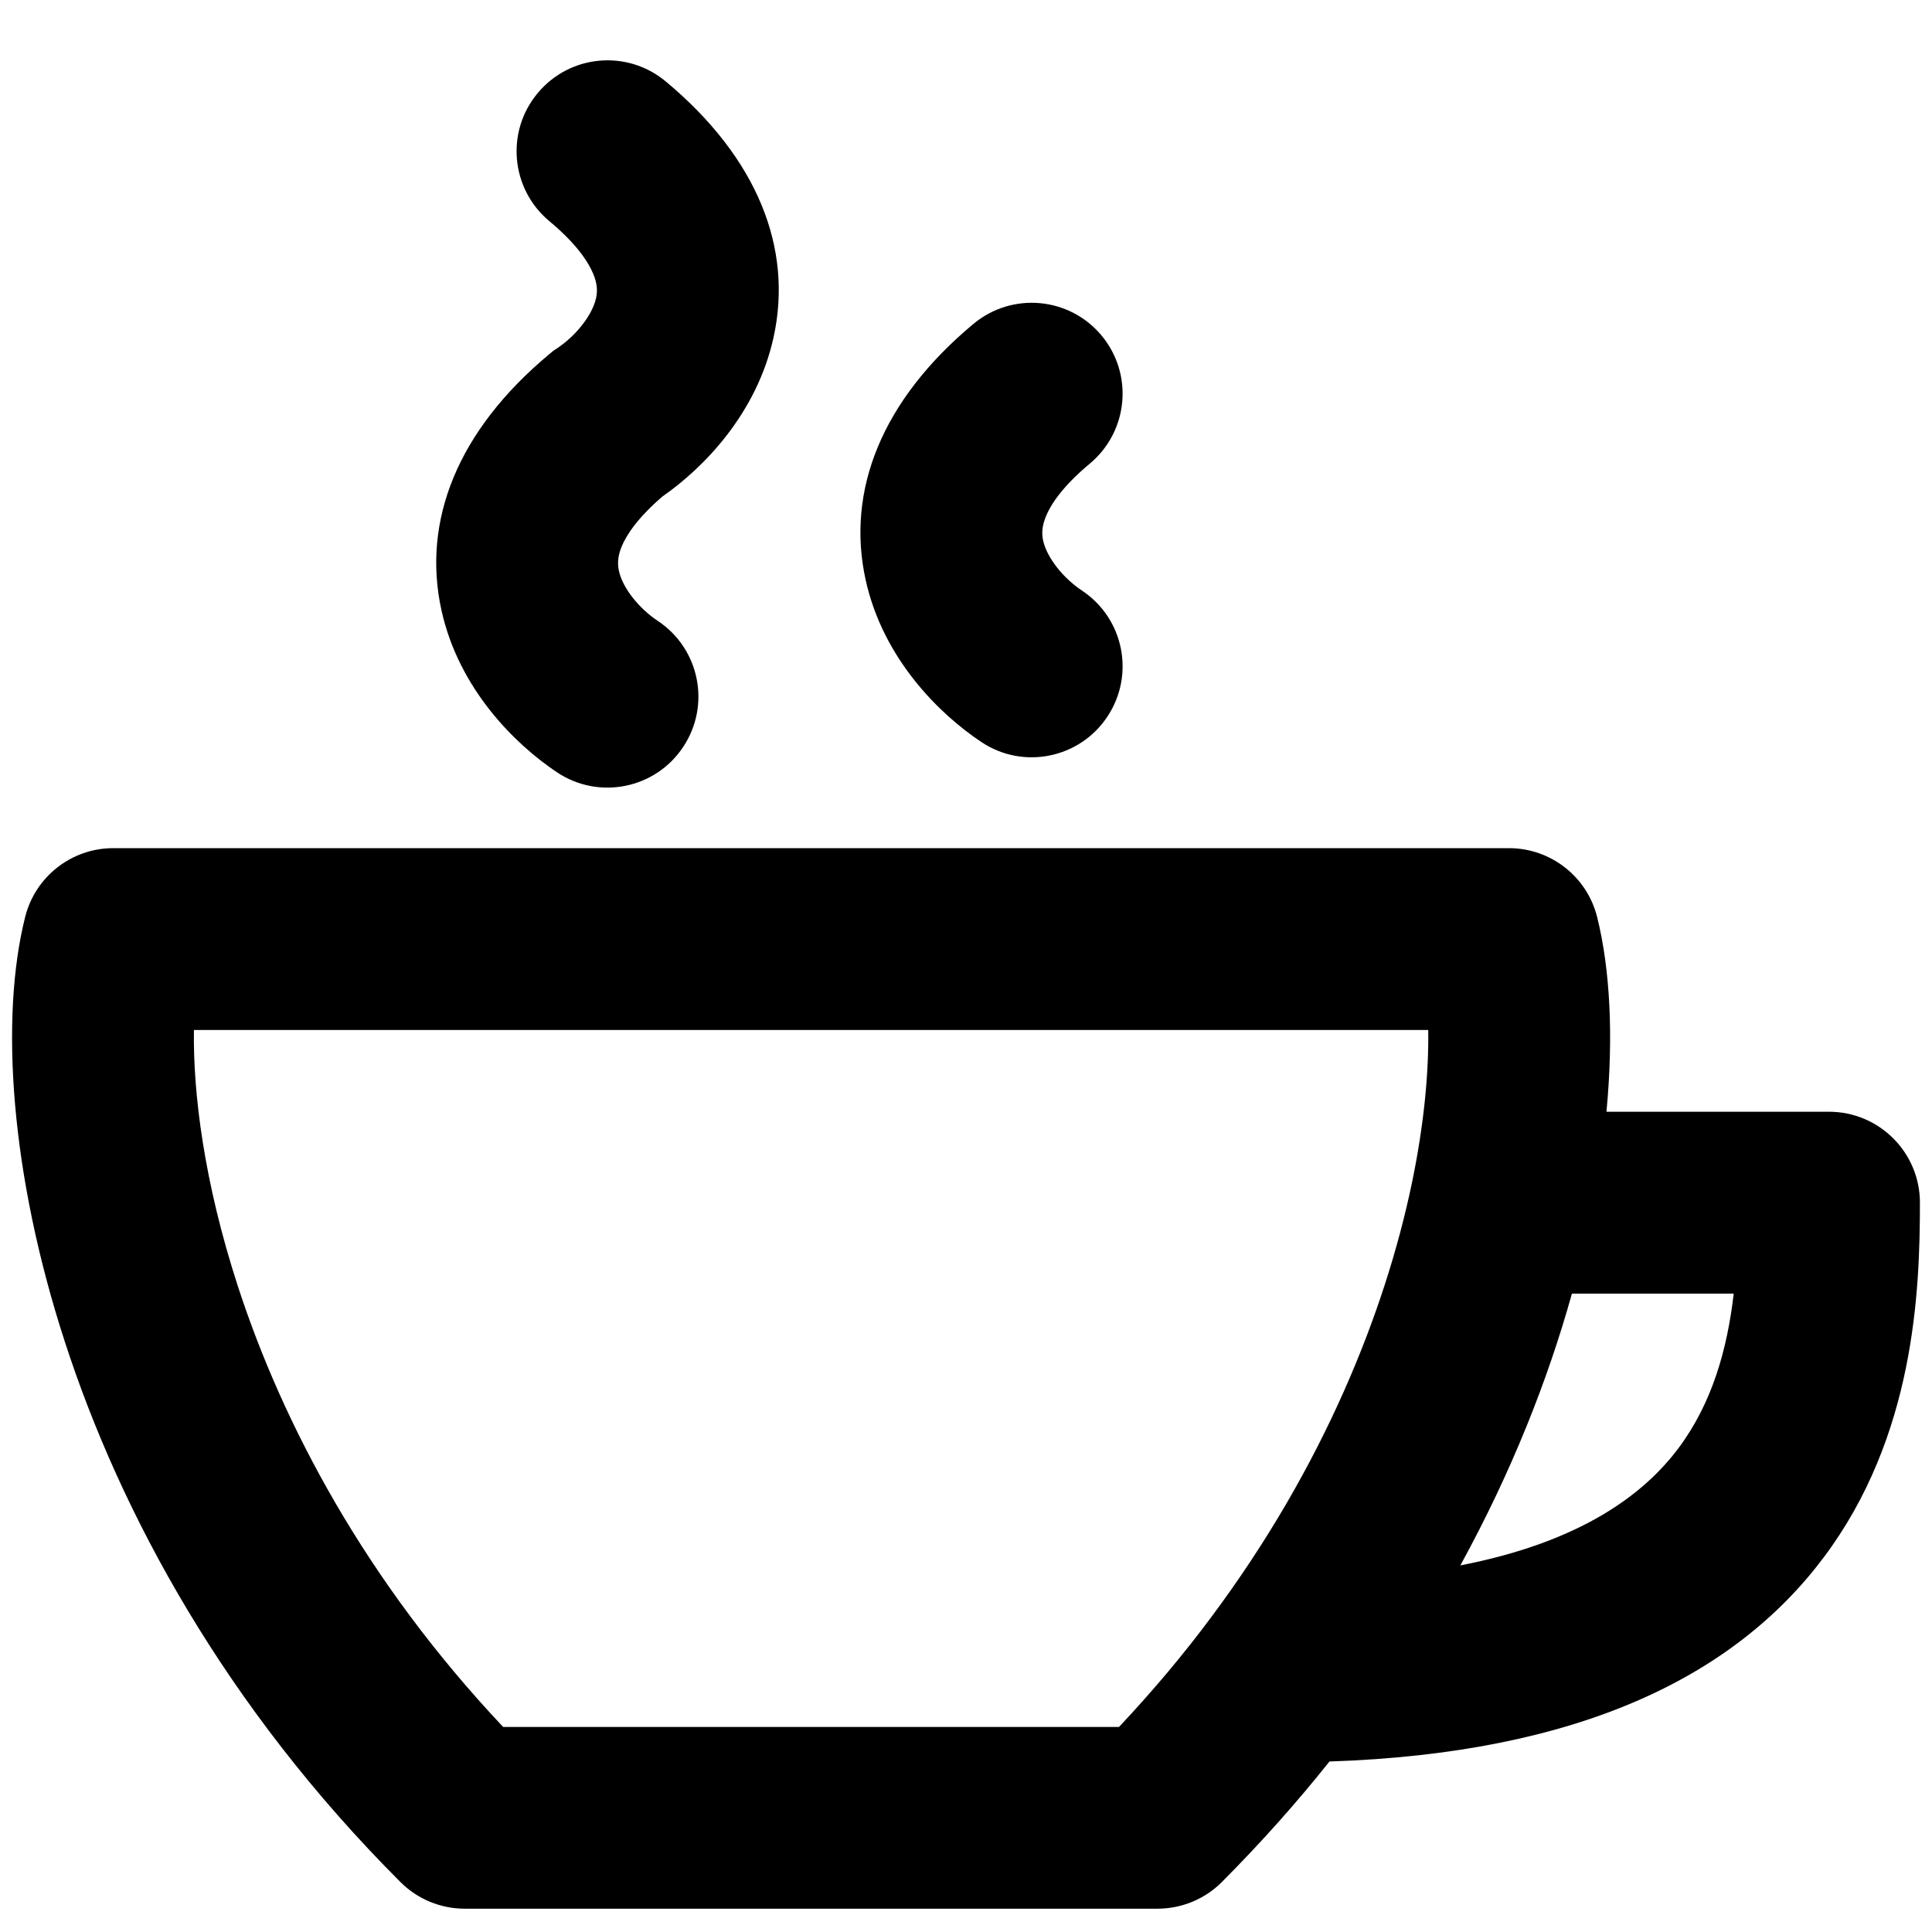
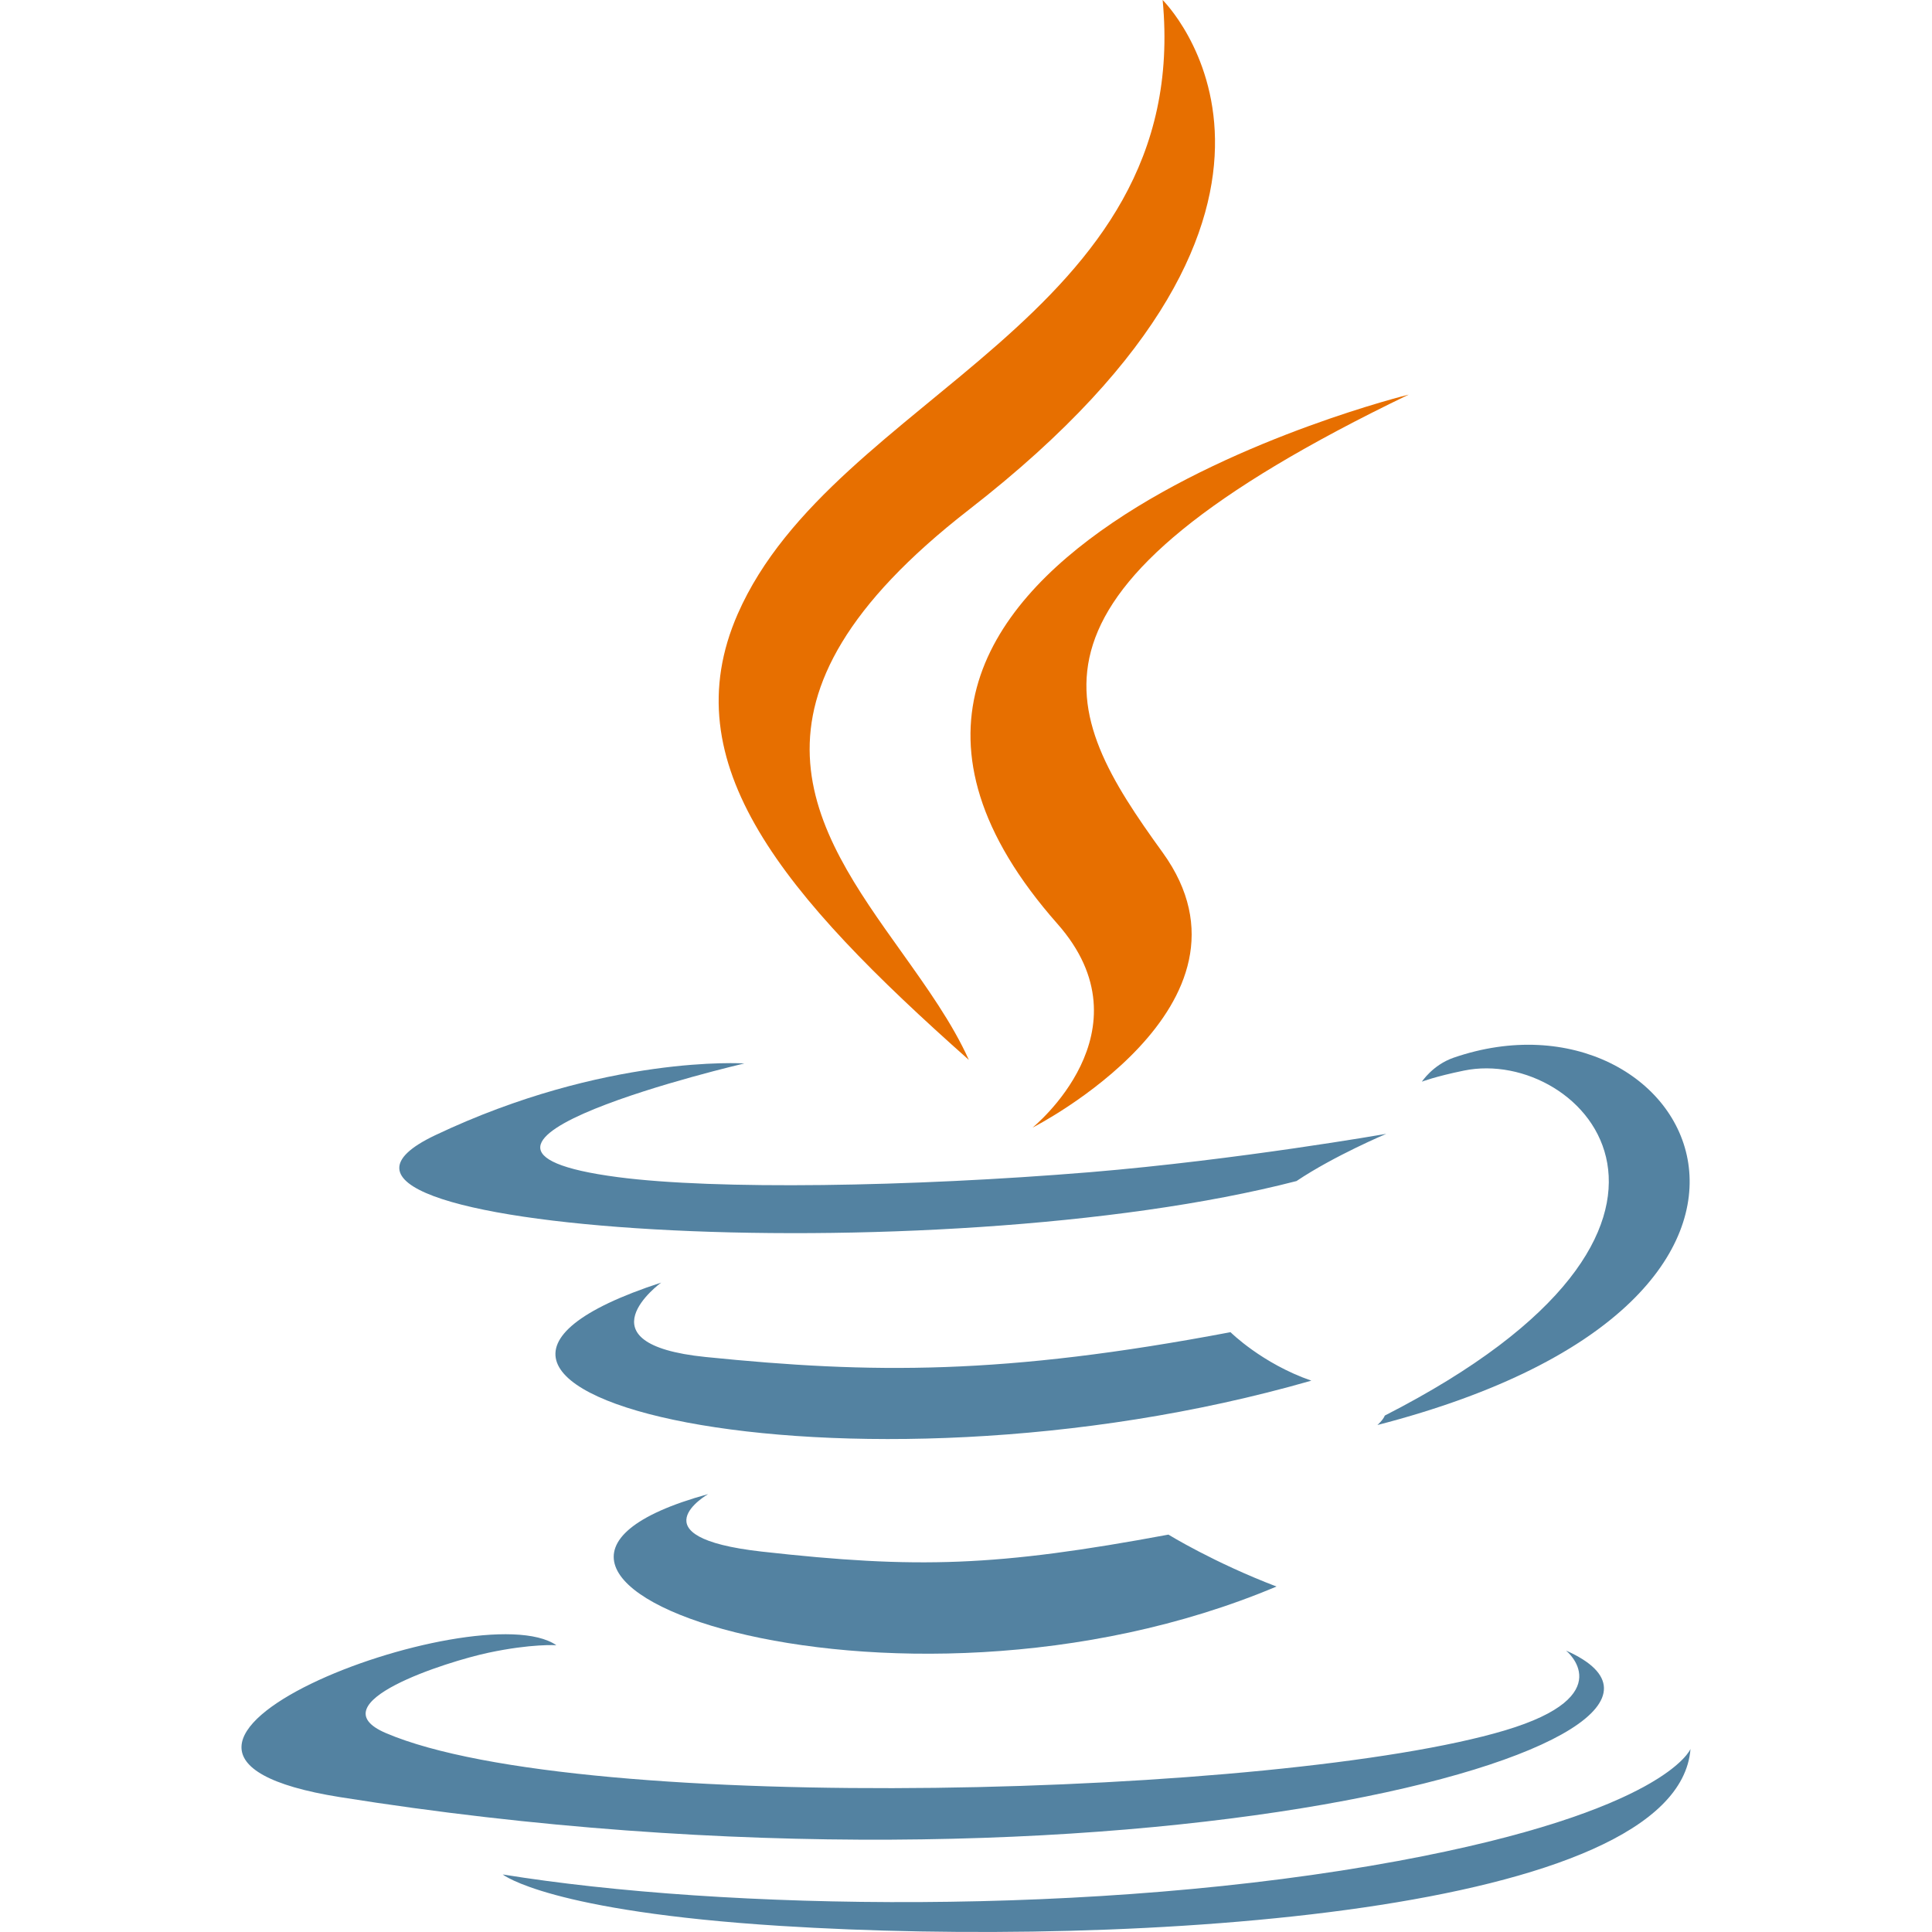
- <svg xmlns="http://www.w3.org/2000/svg" width="800px" height="800px" viewBox="0 0 16 16" fill="none">
-   <path fill-rule="nonzero" clip-rule="nonzero" d="M4.453 0.771C4.719 0.451 5.193 0.408 5.513 0.674C6.274 1.308 6.569 2.057 6.406 2.795C6.267 3.424 5.829 3.873 5.487 4.111C5.274 4.294 5.185 4.437 5.148 4.527C5.113 4.612 5.114 4.675 5.126 4.729C5.157 4.871 5.293 5.04 5.449 5.143C5.795 5.374 5.888 5.841 5.657 6.187C5.427 6.533 4.959 6.627 4.613 6.396C4.267 6.165 3.8 5.707 3.656 5.054C3.493 4.315 3.788 3.567 4.549 2.933L4.58 2.907L4.613 2.885C4.769 2.781 4.904 2.612 4.936 2.47C4.948 2.416 4.949 2.354 4.913 2.268C4.875 2.176 4.781 2.024 4.549 1.831C4.23 1.565 4.186 1.09 4.453 0.771ZM9.122 2.778C9.389 3.098 9.345 3.572 9.026 3.839C8.794 4.032 8.7 4.183 8.662 4.276C8.627 4.361 8.627 4.424 8.639 4.478C8.671 4.62 8.806 4.789 8.962 4.892C9.308 5.123 9.401 5.59 9.17 5.936C8.94 6.282 8.472 6.376 8.127 6.145C7.78 5.914 7.313 5.456 7.169 4.803C7.006 4.064 7.301 3.316 8.062 2.682C8.382 2.416 8.856 2.459 9.122 2.778ZM0.208 7.595C0.292 7.259 0.593 7.024 0.938 7.024H12.496C12.842 7.024 13.143 7.259 13.227 7.595C13.335 8.03 13.363 8.586 13.304 9.207H15.147C15.563 9.207 15.9 9.545 15.9 9.96C15.9 10.699 15.855 11.896 15.103 12.898C14.362 13.886 13.073 14.52 11.01 14.588C10.741 14.926 10.444 15.26 10.118 15.587C9.977 15.728 9.785 15.807 9.585 15.807H3.849C3.649 15.807 3.458 15.728 3.317 15.587C1.868 14.138 1 12.537 0.538 11.115C0.083 9.717 0 8.425 0.208 7.595ZM9.267 14.302C9.549 14.002 9.804 13.698 10.032 13.391C10.965 12.141 11.47 10.858 11.691 9.806C11.796 9.303 11.833 8.87 11.828 8.53H1.606C1.598 9.056 1.691 9.793 1.969 10.649C2.341 11.793 3.028 13.094 4.167 14.302H9.267ZM12.094 12.964C13.097 12.769 13.614 12.374 13.899 11.995C14.179 11.621 14.304 11.176 14.358 10.713H13.018C12.82 11.424 12.519 12.189 12.094 12.964Z" fill="#000000" />
+ <svg xmlns="http://www.w3.org/2000/svg" width="800px" height="800px" viewBox="0 0 32 32" fill="none">
+   <path d="M16.05 8.441C22.638 3.326 19.257 0 19.257 0C19.76 5.287 13.813 6.536 12.219 10.169C11.131 12.649 12.964 14.819 16.047 17.555C15.775 16.949 15.354 16.361 14.929 15.764C13.477 13.731 11.964 11.613 16.05 8.441Z" fill="#E76F00" />
+   <path d="M17.102 18.677C17.102 18.677 19.084 17.078 17.514 15.301C12.193 9.272 23.333 6.536 23.333 6.536C16.532 9.812 17.547 11.757 19.257 14.12C21.087 16.654 17.102 18.677 17.102 18.677Z" fill="#E76F00" />
+   <path d="M22.937 23.446C29.042 20.326 26.22 17.328 24.249 17.732C23.766 17.831 23.551 17.916 23.551 17.916C23.551 17.916 23.73 17.64 24.073 17.52C27.971 16.173 30.968 21.495 22.814 23.603C22.814 23.603 22.909 23.52 22.937 23.446Z" fill="#5382A1" />
+   <path d="M10.233 19.497C6.413 18.995 12.328 17.614 12.328 17.614C12.328 17.614 10.031 17.462 7.206 18.804C3.866 20.393 15.468 21.116 21.474 19.562C22.098 19.143 22.961 18.78 22.961 18.78C22.961 18.78 20.504 19.211 18.056 19.415C15.061 19.661 11.846 19.709 10.233 19.497Z" fill="#5382A1" />
+   <path d="M11.686 22.476C9.556 22.259 10.951 21.244 10.951 21.244C5.439 23.043 14.018 25.083 21.72 22.868C20.901 22.584 20.381 22.065 20.381 22.065C16.616 22.778 14.441 22.755 11.686 22.476Z" fill="#5382A1" />
+   <path d="M12.614 25.699C10.486 25.459 11.729 24.747 11.729 24.747C6.726 26.122 14.773 28.962 21.143 26.278C20.1 25.879 19.353 25.418 19.353 25.418C16.511 25.947 15.193 25.988 12.614 25.699Z" fill="#5382A1" />
+   <path d="M25.939 27.339C25.939 27.339 26.859 28.084 24.925 28.661C21.248 29.757 9.621 30.087 6.391 28.705C5.23 28.208 7.407 27.519 8.092 27.374C8.806 27.222 9.215 27.25 9.215 27.25C7.923 26.356 0.868 29.007 5.631 29.766C18.619 31.837 29.308 28.833 25.939 27.339Z" fill="#5382A1" />
+   <path d="M28 28.968C27.787 31.695 18.788 32.268 12.927 31.899C9.104 31.658 8.338 31.056 8.327 31.047C11.986 31.64 18.155 31.748 23.157 30.823C27.59 30.002 28 28.968 28 28.968Z" fill="#5382A1" />
</svg>
